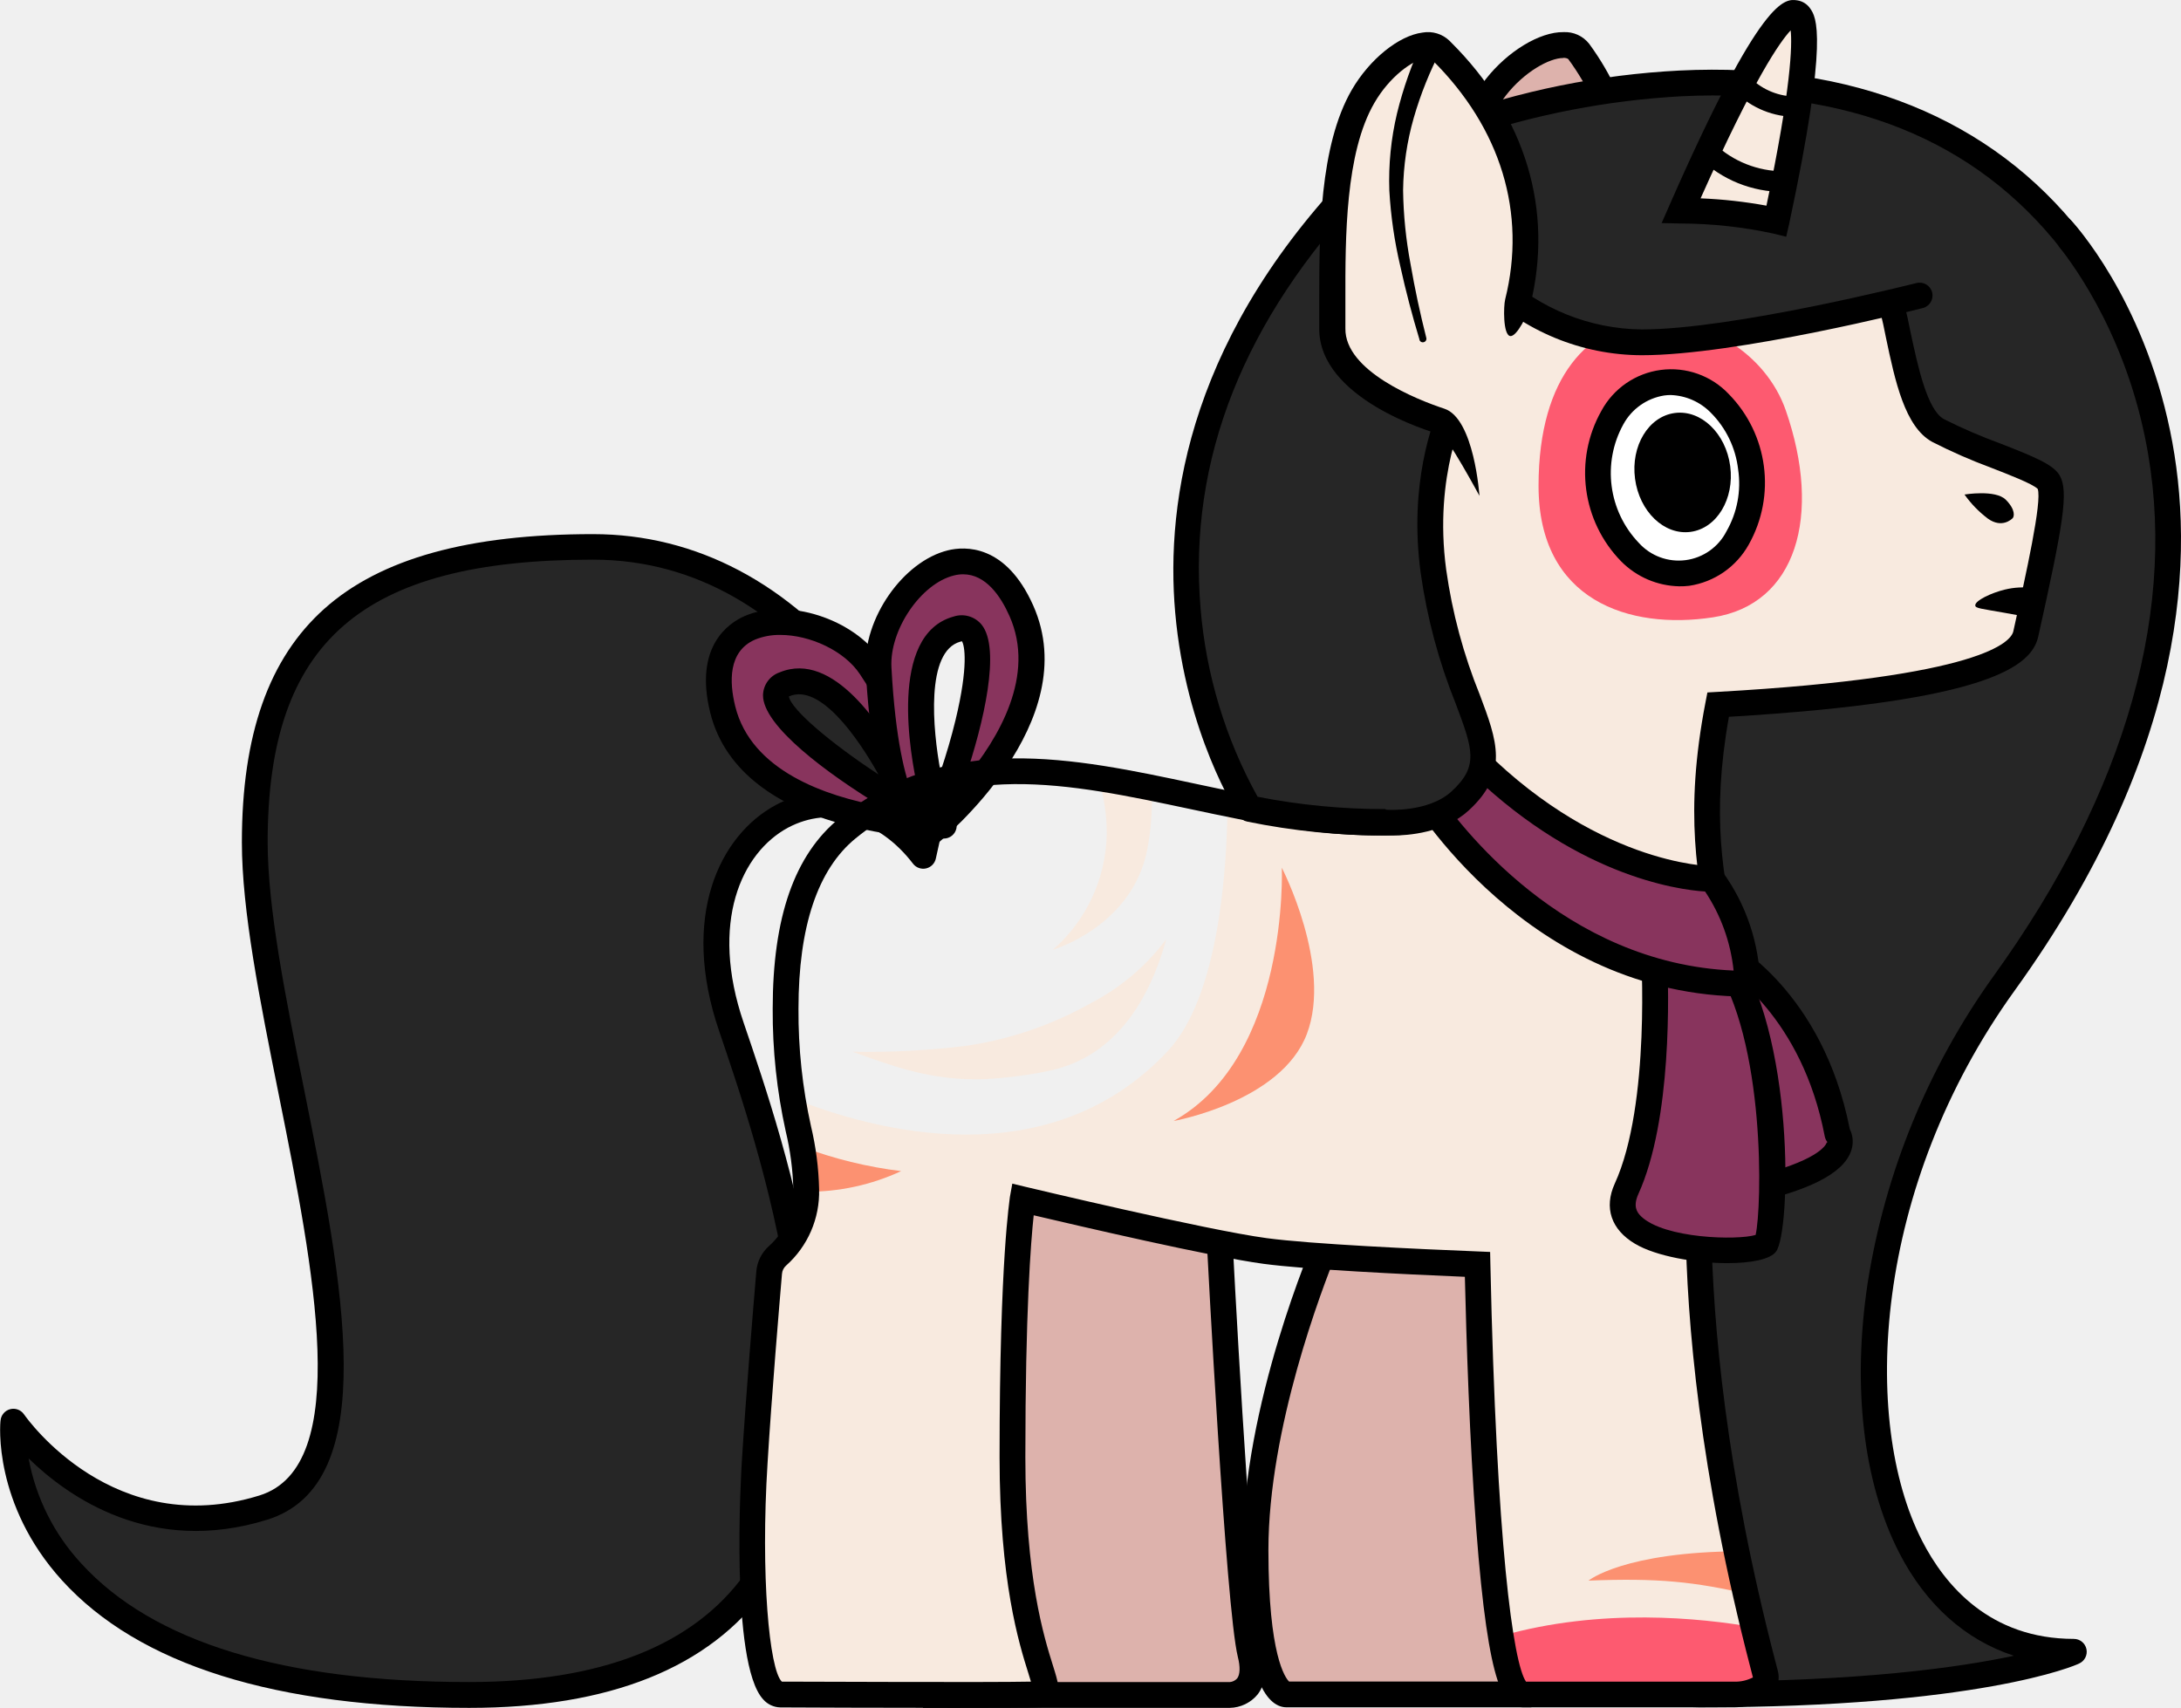
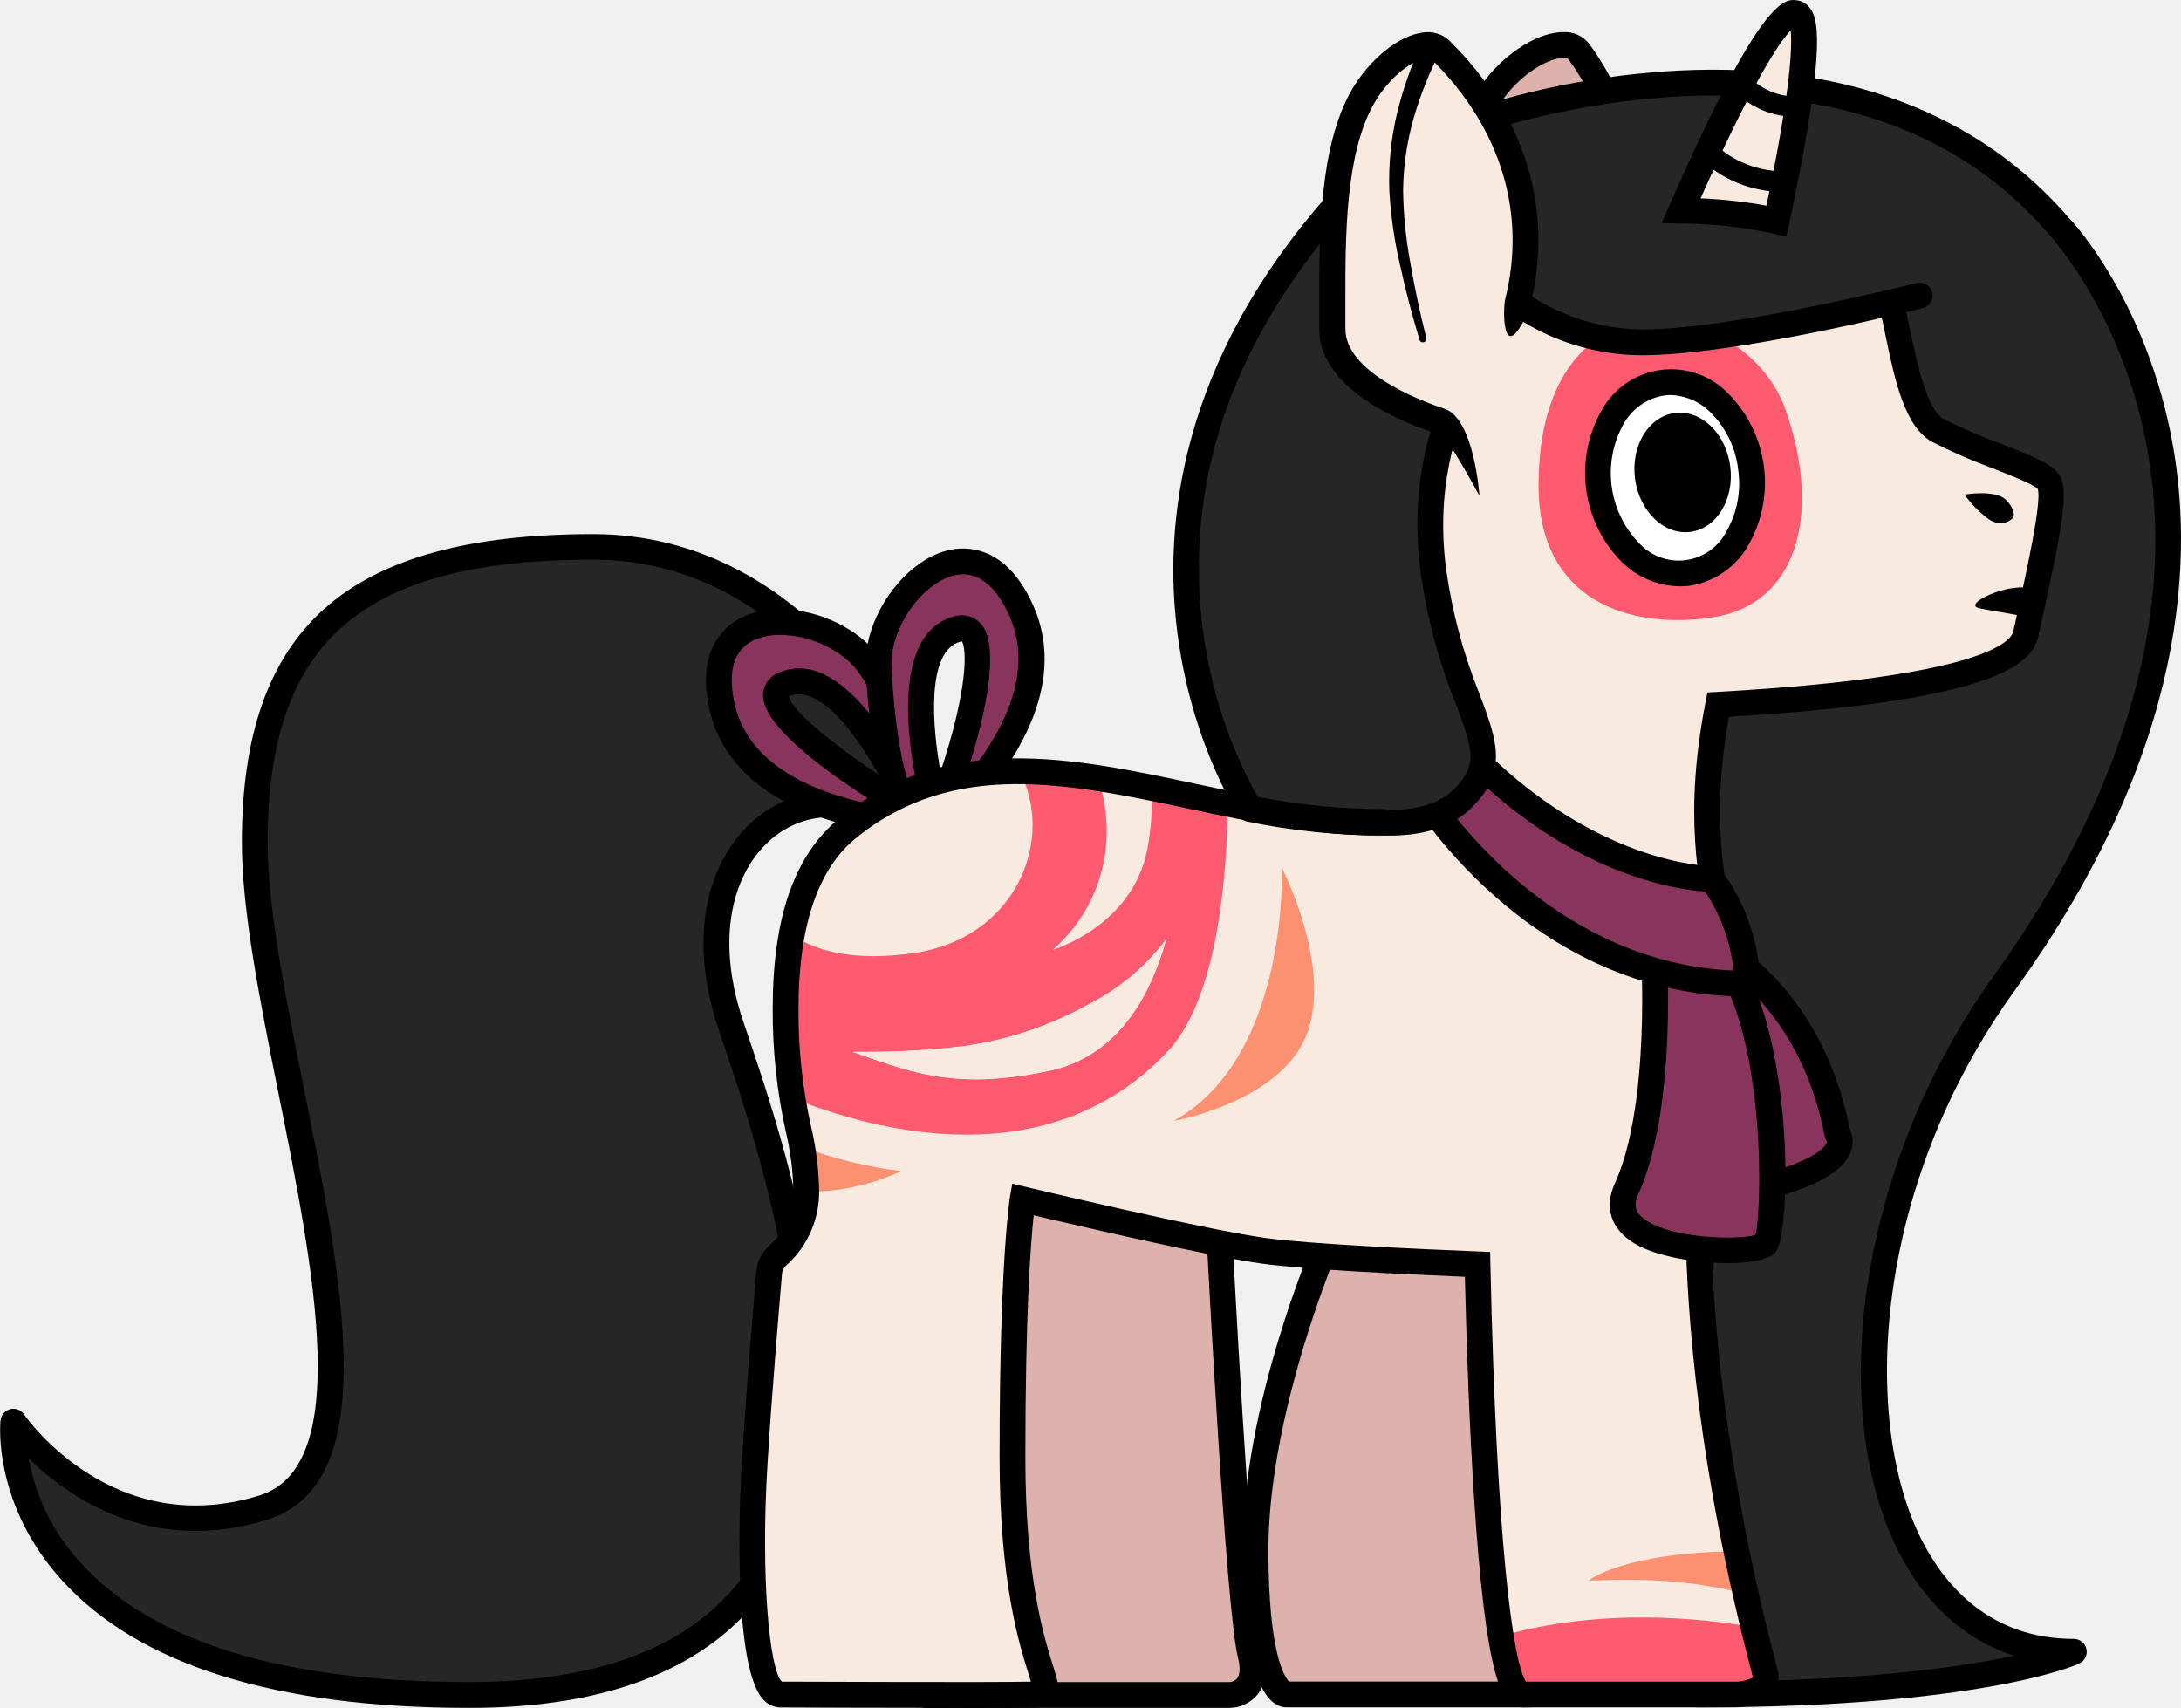
- <svg xmlns="http://www.w3.org/2000/svg" viewBox="0 0 422.99 331.26">
+ <svg xmlns="http://www.w3.org/2000/svg" width="422.99" height="331.26">
  <defs>
-     <style>.cls-1{fill:#262626;}.cls-2{fill:#88345d;}.cls-3{fill:#ddb2ac;}.cls-4{fill:#f8eadf;}.cls-5{fill:#fc9171;}.cls-6{fill:#fd5a70;}.cls-7{fill:#fff;}</style>
+     <style>
+       .cls-1 {
+         fill: #262626;
+       }
+ 
+       .cls-2 {
+         fill: #88345d;
+       }
+ 
+       .cls-3 {
+         fill: #ddb2ac;
+       }
+ 
+       .cls-4 {
+         fill: #f8eadf;
+       }
+ 
+       .cls-5 {
+         fill: #fd5a70;
+       }
+ 
+       .cls-6 {
+         fill: #fc9171;
+       }
+ 
+       .cls-7 {
+         fill: #fff;
+       }
+     </style>
  </defs>
  <g id="Layer_2" data-name="Layer 2">
    <g id="Layer_1-2" data-name="Layer 1">
-       <path class="cls-1" d="M180.42,159.56S162,106.09,115,106.09s-65.58,17.82-65.58,57.27S81.45,283,51,292.46,2.56,275.75,2.56,275.75s-5.23,53,88.39,53,63.69-92,50.85-129.56,19.73-56,37.2-33.23Z" />
-       <path d="M91,331.26c-37.52,0-64.1-8.33-79-24.76-13.33-14.7-12-30.34-11.89-31a2.5,2.5,0,0,1,4.54-1.18c.7,1,17.44,24.5,45.68,15.74,18.19-5.64,10.52-43.92,3.74-77.69-3.68-18.37-7.16-35.72-7.16-49,0-20.88,5.23-35.69,16-45.3,10.91-9.74,28-14.47,52.1-14.47,20,0,38.14,9.57,52.35,27.69a104.18,104.18,0,0,1,15.48,27.46,2.52,2.52,0,0,1,.08,1.36l-1.42,6.41a2.5,2.5,0,0,1-4.43,1c-6.57-8.58-16.07-11.31-24.21-7-9.08,4.86-15.27,18.45-8.63,37.86,8,23.46,26.81,78.38,4.38,109.77C137.59,323.49,118.21,331.26,91,331.26ZM5.55,282.88a40.84,40.84,0,0,0,10.21,20.37c13.92,15.27,39.22,23,75.19,23,25.55,0,43.56-7.07,53.53-21,20.94-29.29,2.73-82.51-5-105.24-7.59-22.19.05-38,11-43.88,8.9-4.77,19.33-2.88,27.17,4.56l.21-1c-2.27-5.94-20.91-51.14-62.87-51.14-44.8,0-63.08,15.87-63.08,54.77,0,12.81,3.43,29.92,7.07,48,7.54,37.59,15.33,76.47-7.17,83.45S13.25,290.37,5.55,282.88Z" />
-       <path class="cls-2" d="M183,160.15s-37.31-.08-42.84-22.57,21.07-19.64,28.69-8.2c10.83,16.26,9.19,22.92,9.19,22.92l-2.82,1.94S163.52,128,152.2,132.72C143.35,136.38,171.73,155.15,183,160.15Z" />
-       <path d="M183,162.65h0c-1.61,0-39.33-.36-45.27-24.48-3.15-12.82,3.6-17.32,6.65-18.66,8.31-3.65,21.21.47,26.55,8.48,11.12,16.7,9.74,24.12,9.54,24.91a2.55,2.55,0,0,1-1,1.47l-1,.7c1.95,1.07,3.83,2,5.58,2.79a2.5,2.5,0,0,1-1,4.79Zm-31.69-39.5a12.4,12.4,0,0,0-4.92.93c-5.2,2.29-4.94,8.28-3.8,12.9,3.08,12.51,17.51,17.45,28.26,19.4-10.36-6.3-22.94-15.58-22.87-21.56a4.79,4.79,0,0,1,3.23-4.41c10.41-4.32,20,10.62,24.18,18.51-.6-3.13-2.53-9-8.62-18.16C163.75,126.2,157.06,123.15,151.34,123.15ZM153,135.08c.4,2.57,8.47,9.3,17.36,15.12-4.15-7.44-11.39-17.59-17.24-15.17Z" />
-       <path class="cls-2" d="M180.06,161.81s27.44-22.18,18-43.34-28.42-2.6-27.68,11.12c1.4,26,6.7,29.37,6.7,29.37l3.52-5.82s-6.81-27.9,5-31.14C194.85,119.46,185.92,150.93,180.06,161.81Z" />
-       <path d="M180.06,164.31a2.44,2.44,0,0,1-1.59-.58,2.49,2.49,0,0,1-.88-2.32,2.48,2.48,0,0,1-1.82-.33c-1.51-.94-6.51-6-7.88-31.35-.52-9.71,7.25-20.88,16-23,3.19-.77,11.16-1.26,16.49,10.7,10.09,22.66-17.55,45.35-18.73,46.31A2.46,2.46,0,0,1,180.06,164.31Zm6.73-52.92a7.29,7.29,0,0,0-1.75.22c-6.41,1.55-12.55,10.55-12.15,17.85.77,14.3,2.73,21.4,4.14,24.76l.91-1.51c-1.31-5.85-5.77-29.62,7-33.12a5,5,0,0,1,5.46,1.6c3.71,4.66.44,18.94-3.29,29.92,6.61-7.93,13.8-20.12,8.67-31.63C194.09,115.66,191.2,111.39,186.79,111.39Zm-.25,13a1.74,1.74,0,0,0-.27.06c-6.79,1.86-5.39,17-3.86,25.2,1.1-3.26,2.12-6.72,2.91-10C187.86,129.13,187.08,125.1,186.54,124.35Z" />
-       <path class="cls-1" d="M281.07,25.19,399.86,44.51s53.23,56.92-11.14,146.17c-39.08,54.19-31.63,129.74,13.52,129.74,0,0-18.41,8.23-72.65,8.23S223.07,225.85,285.8,134.13,281.07,25.19,281.07,25.19Z" />
-       <path d="M329.59,331.15c-22.35,0-45.21-17-59.66-44.39-19.27-36.53-25.76-96.18,13.81-154,23.13-33.82,31.06-61,23.59-80.81-7.19-19.07-26.68-24.24-26.88-24.29a2.5,2.5,0,0,1,1-4.89L400.26,42a2.54,2.54,0,0,1,1.43.76c.56.61,13.85,15,19.19,40.82,4.9,23.65,3.65,61.68-30.13,108.52-27.57,38.23-29.84,83.51-18,106.7,4.45,8.7,13.18,19.08,29.46,19.08a2.5,2.5,0,0,1,1,4.79C402.49,323.05,383.74,331.15,329.59,331.15ZM296.76,30.28A43.52,43.52,0,0,1,312,50.14c8.08,21.43,0,50.16-24.14,85.4-38.32,56-32.11,113.65-13.52,148.89,13.58,25.74,34.75,41.72,55.24,41.72,31.22,0,50.43-2.74,61-5-9.38-3.05-17.08-9.9-22.26-20-6.95-13.57-9.12-32.13-6.11-52.23a139.27,139.27,0,0,1,24.47-59.66c25.82-35.8,36-71.87,29.35-104.31-4.41-21.62-15-35.11-17.47-38.07Z" />
-       <path class="cls-3" d="M298.31,82.64s-21.84-10-20.22-21.94,3.47-32.83,12-43.77c5.23-6.69,13.52-10.27,16.08-6.89a49.8,49.8,0,0,1,8.87,38.55C311,71.25,298.31,82.64,298.31,82.64Z" />
-       <path d="M298.76,85.6l-1.49-.69c-2.41-1.11-23.47-11.2-21.65-24.54.16-1.24.34-2.58.52-4,1.56-12.2,3.93-30.64,12-41,4.24-5.42,10.47-9.2,15.08-9.14a5.94,5.94,0,0,1,5,2.28A52.52,52.52,0,0,1,317.53,49c-4.21,23.23-17,35-17.55,35.46Zm4.41-74.35c-2.67,0-7.54,2.69-11.08,7.22-7.24,9.25-9.5,26.88-11,38.54-.19,1.43-.36,2.78-.53,4-1,7.55,10.91,15.33,17.22,18.56,3.12-3.37,11.65-14,14.82-31.45a47.42,47.42,0,0,0-8.4-36.6c-.19-.26-.72-.3-1-.3Z" />
-       <path class="cls-3" d="M236.5,239.76s3.7,71.8,6,81c2,8-4,8-4,8h-57v-97h55Z" />
-       <path d="M238.5,331.26H179v-102h60V239.7c1.27,24.77,4.15,73.37,5.92,80.46.9,3.59.55,6.44-1,8.48A7.17,7.17,0,0,1,238.5,331.26Zm-54.5-5h54.5a2.13,2.13,0,0,0,1.45-.73c.56-.74.61-2.22.12-4.16-2.33-9.33-5.92-78.54-6.07-81.48v-5.63H184Z" />
-       <path class="cls-3" d="M257.52,240.65s-14,32-14,60,6,28,6,28h45v-87Z" />
-       <path d="M297,331.15h-47.5c-3.18,0-8.5-4-8.5-30.5,0-28.19,13.63-59.67,14.21-61l.67-1.54L297,239.22Zm-47-5h42V244.09l-32.86-.89C256.44,249.87,246,277,246,300.65,246,321.14,249.3,325.46,250,326.15Z" />
-       <path class="cls-4" d="M204.18,184.23s15.33-4.48,18.3-19.33a50.78,50.78,0,0,0,.87-12.09c-3.47-.71-6.92-1.35-10.35-1.88a34.64,34.64,0,0,1,1.64,10.88A30.46,30.46,0,0,1,204.18,184.23Z" />
-       <path class="cls-4" d="M392.87,122.91c-2,8.9-33.39,12.28-59.7,13.75-6.59,34.21,4.19,45.26,4.19,71,0,15-4.31,24.64-8,30.14.31,23.94,4.11,47.31,7.53,63.84.63,3.06,1.25,5.88,1.84,8.43.46,2,.9,3.87,1.3,5.53,1.15,4.73,2,7.9,2.3,9.06,1,4-6,4-6,4h-41c-1.73,0-3.14-4.42-4.28-11.34-3-18.34-4.15-54.22-4.53-72.06-12.56-.51-32.63-1.45-41.19-2.6-11.91-1.6-47-10-47-10s-2,11-2,50,10,45.77,5,46c-4.21.18-45.22,0-50,0-5.83-.05-6-29-5-45,.81-13,2.29-30.68,2.81-36.8a4.86,4.86,0,0,1,1.64-3.28,16.63,16.63,0,0,0,5.55-12.92c0-6.1-1.48-10.71-2.64-17.67,15.73,6.32,49.62,15.6,72.8-9.13,9.94-10.62,11.48-35.43,11.59-48,10.26,2.11,20.57,3.87,30.7,3.61a281.67,281.67,0,0,1-1.61-53.17c.33-5.44.83-11.1,1.55-16.89a222.33,222.33,0,0,1,4.83-26.19c2.11-8.43,13.78-28.59,13.78-28.59l70.4,11.25s5.8,2.94,7.85,8.91c3.08,9,4,25.29,10.27,28.7,7.34,4,20,7.42,21.43,10S396.87,104.91,392.87,122.91Z" />
-       <path class="cls-4" d="M226.2,182.16c-3.16,11.38-9.6,22.71-22.61,25.51-.75.16-1.5.31-2.26.45a84.69,84.69,0,0,1-10.57,1.21h-.13c-8.57.21-14.94-1.67-21.86-4.11h0L165.33,204a156.93,156.93,0,0,0,21.52-1.09h.1A69.68,69.68,0,0,0,210.78,195l1.42-.77A42.88,42.88,0,0,0,226.2,182.16Z" />
-       <path class="cls-5" d="M339.53,309.31c-11-2.55-18-3.26-31.45-2.73,0,0,6.77-5.6,29.61-5.7C338.32,303.94,338.94,306.76,339.53,309.31Z" />
-       <path class="cls-6" d="M336.36,328.67h-41c-1.73,0-3.14-4.42-4.28-11.34,19.43-5.56,38.95-3.48,49-1.72,1.15,4.73,2,7.9,2.3,9.06C343.36,328.67,336.36,328.67,336.36,328.67Z" />
-       <path class="cls-6" d="M298.39,94.21c0,22.32,17.59,28,33.81,25.53S353.42,100,346.34,79.6C338.6,57.32,298.44,50.9,298.39,94.21Z" />
-       <path class="cls-5" d="M248.6,168.31s1.46,36.65-21,49.12c0,0,20.87-3.7,25.86-16.89S248.6,168.31,248.6,168.31Z" />
-       <path class="cls-5" d="M155.53,222.43a83.19,83.19,0,0,0,19.24,4.72,43,43,0,0,1-18.42,4Z" />
-       <path d="M185.18,331.26c-13.53,0-30.85-.07-33.84-.09a4.53,4.53,0,0,1-3.32-1.55c-6.52-7-4.25-44.51-4.15-46.11.8-12.89,2.23-30.07,2.81-36.85a7.36,7.36,0,0,1,2.49-5,14.16,14.16,0,0,0,4.69-11,54.09,54.09,0,0,0-1.48-11.26,107.72,107.72,0,0,1-2.52-23.74c0-17.77,4.23-29.85,12.92-36.94,20.83-17,45.36-11.75,69.07-6.7,11.27,2.4,22.89,4.88,34.11,5-1.35-11.18-5.22-52.72,5.2-94.38,2.16-8.68,13.55-28.41,14-29.24l.86-1.49,72.49,11.59.35.17c.27.14,6.72,3.49,9.07,10.34a92,92,0,0,1,2.58,10.3c1.45,6.78,3.25,15.22,6.53,17A102.27,102.27,0,0,0,387.89,86c6.79,2.65,10.38,4.13,11.59,6.25h0c1.74,3.06.68,9.4-4.17,31.19-1.26,5.69-9.28,12.58-60,15.59-3.45,19.4-1.11,30.78,1.36,42.81,1.59,7.7,3.23,15.67,3.23,25.81,0,15-4.23,25-8,30.87.29,17.76,2.72,46.55,12.51,84.07.17.64.29,1.13.38,1.45a4.92,4.92,0,0,1-.84,4.3c-2.09,2.68-6.69,2.81-7.59,2.81h-41c-3.52,0-6.64-2.62-9.07-34.79-1.29-17-1.91-37-2.19-48.71-12-.5-30.82-1.41-39.07-2.52-10.09-1.36-36-7.4-44.55-9.41-.56,5.18-1.62,18.71-1.62,46.93,0,23.35,3.62,34.89,5.36,40.43,1,3.19,1.55,4.94.41,6.55a3.82,3.82,0,0,1-3.16,1.52C199.86,331.24,193.18,331.26,185.18,331.26Zm-33.55-5.09c5.27,0,40.26.17,48.31,0-.15-.5-.32-1.07-.49-1.61-1.82-5.78-5.59-17.82-5.59-41.93,0-38.78,2-50,2-50.45l.47-2.6,2.57.62c.35.08,35.11,8.39,46.75,9.95,8.62,1.16,29.36,2.12,41,2.58l2.35.1.05,2.35c1.18,54.33,4.41,77.38,6.91,81h40.4a7.42,7.42,0,0,0,3.59-.82.25.25,0,0,0,0-.07c-.07-.32-.2-.79-.36-1.41-10.06-38.54-12.45-68.05-12.68-86v-.77l.43-.65c3.44-5.18,7.55-14.38,7.55-28.76,0-9.63-1.52-17-3.12-24.81-2.55-12.34-5.17-25.11-1-46.67l.37-1.91,1.94-.11c51.47-2.89,57-9.76,57.4-11.79,2.49-11.22,5.59-25.14,4.72-27.58-1-1-5.64-2.78-9.07-4.12a105.49,105.49,0,0,1-11.39-5c-5.3-2.89-7.2-11.77-9-20.35a89.07,89.07,0,0,0-2.42-9.73c-1.43-4.18-5.22-6.68-6.31-7.33L288.68,37.41c-2.7,4.77-11,19.75-12.67,26.46-11.81,47.25-4.81,94.76-4.74,95.22l.48,2.84-2.88.09c-12.66.3-25.57-2.44-38.06-5.1-23.6-5-45.89-9.78-64.87,5.69-7.35,6-11.08,17.11-11.08,33.06a102.17,102.17,0,0,0,2.42,22.75,58.11,58.11,0,0,1,1.58,12.25,19.11,19.11,0,0,1-6.41,14.81,2.39,2.39,0,0,0-.79,1.6c-.45,5.28-2,23.54-2.8,36.75C147.5,305.53,149.19,323.85,151.63,326.17ZM395.21,94.86Z" />
-       <ellipse class="cls-7" cx="324.86" cy="92.67" rx="14.88" ry="18.6" transform="translate(-9.34 43.38) rotate(-7.53)" />
-       <path d="M325.69,113.72a16.29,16.29,0,0,1-11.27-4.83,24.53,24.53,0,0,1-3.86-29.17,15.38,15.38,0,0,1,24.74-3.27,24.53,24.53,0,0,1,3.86,29.17,15.91,15.91,0,0,1-11.53,8A14.05,14.05,0,0,1,325.69,113.72ZM324,76.62a8.86,8.86,0,0,0-1.25.09,11,11,0,0,0-7.91,5.59,19.58,19.58,0,0,0,3,23,10.41,10.41,0,0,0,17-2.25,18.62,18.62,0,0,0,2.26-12h0a18.58,18.58,0,0,0-5.3-11A11.43,11.43,0,0,0,324,76.62Z" />
-       <ellipse cx="326.33" cy="91.63" rx="9.31" ry="11.63" transform="translate(-9.19 43.56) rotate(-7.53)" />
-       <path class="cls-2" d="M333.93,184.64s17.37,9,22.38,35.32c0,0,5,6.3-18.36,11.27l-10.69-48.09Z" />
-       <path d="M338,233.73a2.52,2.52,0,0,1-2.44-2l-10.69-48.08a2.5,2.5,0,0,1,3-3l6.67,1.5a2.12,2.12,0,0,1,.61.22c.75.39,18.31,9.79,23.6,36.62a5.42,5.42,0,0,1,.23,4.33c-1.56,4.34-8.25,7.71-20.44,10.3A2.31,2.31,0,0,1,338,233.73Zm-7.4-47.29,9.3,41.8c12.45-3,14.14-6,14.36-6.57,0-.06.18-.1.14-.16a2.59,2.59,0,0,1-.5-1.09c-4.4-23.1-18.74-32.21-20.82-33.42Z" />
-       <path class="cls-2" d="M333.93,184.64l-7.42-3.37-5.74,2.49s2.1,30.69-5.28,46.84c-5.9,12.89,25.16,13.15,27,10.64S345.86,201.28,333.93,184.64Z" />
-       <path d="M335,245c-6.22,0-13.84-1.34-17.89-3.75-4.64-2.75-6.07-7-3.94-11.67,7.05-15.4,5.08-45.33,5.06-45.63a2.5,2.5,0,0,1,1.5-2.46l5.74-2.5a2.52,2.52,0,0,1,2,0l7.42,3.37a2.42,2.42,0,0,1,1,.82c12.34,17.21,11.45,55.72,8.57,59.56C343.39,244.27,339.58,245,335,245Zm-11.68-59.62c.33,6.89,1,31.82-5.6,46.28-1,2.29-.3,3.44.56,4.27,4.51,4.33,18.7,4.67,22.21,3.6,1.21-5.16,2.07-37.67-8.26-52.88L326.48,184Z" />
-       <path d="M394.35,114.06a15,15,0,0,0-5.54.3c-2.63.64-5.79,2.14-5.72,3.07,0,.57,1.25.64,5.68,1.43,2,.35,3.64.67,4.7.88Z" />
-       <path class="cls-2" d="M274.81,152.31s22.41,38.49,64.06,38.49A36,36,0,0,0,332,170.46s-23.68.2-48.1-25.46Z" />
-       <path d="M338.87,193.3c-42.6,0-65.27-38.11-66.22-39.74a2.49,2.49,0,0,1,.6-3.2l9.09-7.31a2.51,2.51,0,0,1,3.38.23C309,167.73,331.49,168,332,168h0a2.52,2.52,0,0,1,2,1,38.25,38.25,0,0,1,7.37,21.89A2.5,2.5,0,0,1,338.87,193.3Zm-60.74-40.45c4.89,7.26,25.09,34,58.09,35.4a34,34,0,0,0-5.53-15.33c-5.36-.34-25.69-3.07-47-24.55Z" />
-       <path class="cls-1" d="M282.17,78.3s-6.82,12.87-4.16,32.48c3.77,27.84,16.24,34.42,5.18,44.56-5.35,4.9-14.38,4.18-14.38,4.18a130.22,130.22,0,0,1-26.43-2.65s-39.74-60.81,23.46-124.3Z" />
-       <path d="M270.06,162.06c-.63,0-1.08,0-1.3,0a132.65,132.65,0,0,1-26.87-2.7,2.47,2.47,0,0,1-1.6-1.08c-.42-.64-10.31-16-12.37-39.49-1.9-21.64,2.82-54.46,36.15-87.94a2.5,2.5,0,0,1,4.13.92l16.33,45.73a2.54,2.54,0,0,1-.14,2h0c-.07.12-6.41,12.49-3.91,31A102.41,102.41,0,0,0,287,134.77c3.32,8.83,5.72,15.2-2.14,22.41C280.11,161.55,273.08,162.06,270.06,162.06Zm-1.25-5h.2c.07,0,8,.55,12.49-3.54,5.37-4.92,4.14-8.19.84-17a108.36,108.36,0,0,1-6.81-25.42c-2.34-17.25,2.35-29.44,3.94-33l-14.63-41c-23.67,24.94-34.41,52.13-32,80.88a90.88,90.88,0,0,0,11.06,36.56,127.58,127.58,0,0,0,24.8,2.39Z" />
-       <path class="cls-1" d="M372.3,57.32s-35.64,9.08-53.91,9.08a42.24,42.24,0,0,1-29.32-12.11l-8-29.1S360.33-6.14,401.73,46.76" />
-       <path d="M318.39,68.9A44.46,44.46,0,0,1,287.22,56a2.61,2.61,0,0,1-.56-1l-8-29.09a2.51,2.51,0,0,1,1.49-3,157,157,0,0,1,45.6-9.23c33.55-1.64,60.5,9.28,77.95,31.58a2.5,2.5,0,1,1-3.93,3.08c-16.62-21.23-41.4-31.22-73.63-29.67a157.53,157.53,0,0,0-42.05,8.13L291.31,53a40.24,40.24,0,0,0,27.08,10.9c17.75,0,52.94-8.92,53.29-9a2.5,2.5,0,0,1,1.24,4.85C371.45,60.11,336.76,68.9,318.39,68.9Z" />
-       <path class="cls-4" d="M294.36,58.67c7-28-12-46-15-49s-10.72,1.67-15,9c-7,12-5.83,33-6,45s21,18,21,18l4.07,3.93,12.47-6Z" />
-       <path d="M279.36,84.17a2.35,2.35,0,0,1-.69-.1c-.94-.26-23-6.73-22.81-20.44,0-1.67,0-3.51,0-5.48,0-12.59,0-29.84,6.32-40.74,3.46-5.94,9.1-10.5,13.7-11.09a6,6,0,0,1,5.23,1.58l.24.24c14.57,14.47,20,32.63,15.42,51.14-.34,1.34-2.59,6.22-3.93,5.89s-1.26-5.77-.92-7.11c4.18-16.73-.83-33.2-14.1-46.37l-.25-.25c-.23-.23-.75-.2-1-.17-2.65.35-7.12,3.68-10,8.66-5.68,9.73-5.66,26.19-5.64,38.21,0,2,0,3.87,0,5.57-.12,8.23,13.87,13.82,19.19,15.56,5.81,1.9,6.81,16.9,6.81,16.9S280.45,84.17,279.36,84.17Z" />
-       <path d="M279.49,9.63a71.16,71.16,0,0,0-5.3,13.22,53.48,53.48,0,0,0-2.07,14.06,83.2,83.2,0,0,0,1.45,14.33c.83,4.8,1.84,9.51,3.05,14.29a.68.68,0,0,1-.5.84.67.67,0,0,1-.83-.47l0-.07c-1.4-4.62-2.66-9.41-3.71-14.19a85.25,85.25,0,0,1-2.13-14.7A56.35,56.35,0,0,1,270.94,22a75.16,75.16,0,0,1,5-14.15,2,2,0,0,1,3.63,1.67l0,.07Z" />
-       <path d="M381,95.92s6-1,8,1,1.6,3.33,1.35,3.58-2.11,2-4.79.11A21.28,21.28,0,0,1,381,95.92Z" />
-       <path class="cls-4" d="M344.51,42.88c3.49-16.23,7.8-39.75,3.71-40.33-4.38-.63-15.73,23.61-22.18,38.3A89,89,0,0,1,344.51,42.88Z" />
-       <path d="M346.42,45.92l-2.51-.62A86,86,0,0,0,326,43.35l-3.74-.08,1.51-3.43C341.66-.92,346.16-.27,348.57.07a3.7,3.7,0,0,1,2.52,1.6C352.19,3.26,354.78,7,347,43.4Zm-16.6-7.45a91.11,91.11,0,0,1,12.77,1.42c4.84-23,5-31.21,4.7-34C345.29,8,340.28,15.05,329.82,38.47Z" />
-       <path d="M345.87,37.22a23.27,23.27,0,0,1-16.28-6.58l2.93-2.72a19.58,19.58,0,0,0,13.35,5.3Z" />
-       <path d="M348.36,22.67A16.71,16.71,0,0,1,336.7,18l2.93-2.73a12.6,12.6,0,0,0,8.73,3.45Z" />
+       <g>
+         <g>
+           <path class="cls-1" d="M180.42,159.56S162,106.09,115,106.09s-65.58,17.82-65.58,57.27S81.45,283,51,292.46,2.56,275.75,2.56,275.75s-5.23,53,88.39,53,63.69-92,50.85-129.56,19.73-56,37.2-33.23Z" />
+           <path d="M91,331.26c-37.52,0-64.1-8.33-79-24.76-13.33-14.7-12-30.34-11.89-31a2.5,2.5,0,0,1,4.54-1.18c.7,1,17.44,24.5,45.68,15.74,18.19-5.64,10.52-43.92,3.74-77.69-3.68-18.37-7.16-35.72-7.16-49,0-20.88,5.23-35.69,16-45.3,10.91-9.74,28-14.47,52.1-14.47,20,0,38.14,9.57,52.35,27.69a104.18,104.18,0,0,1,15.48,27.46,2.52,2.52,0,0,1,.08,1.36l-1.42,6.41a2.5,2.5,0,0,1-4.43,1c-6.57-8.58-16.07-11.31-24.21-7-9.08,4.86-15.27,18.45-8.63,37.86,8,23.46,26.81,78.38,4.38,109.77C137.59,323.49,118.21,331.26,91,331.26ZM5.55,282.88a40.84,40.84,0,0,0,10.21,20.37c13.92,15.27,39.22,23,75.19,23,25.55,0,43.56-7.07,53.53-21,20.94-29.29,2.73-82.51-5-105.24-7.59-22.19.05-38,11-43.88,8.9-4.77,19.33-2.88,27.17,4.56l.21-1c-2.27-5.94-20.91-51.14-62.87-51.14-44.8,0-63.08,15.87-63.08,54.77,0,12.81,3.43,29.92,7.07,48,7.54,37.59,15.33,76.47-7.17,83.45S13.25,290.37,5.55,282.88Z" />
+         </g>
+         <g>
+           <path class="cls-2" d="M183,160.15s-37.31-.08-42.84-22.57,21.07-19.64,28.69-8.2c10.83,16.26,9.19,22.92,9.19,22.92l-2.82,1.94S163.52,128,152.2,132.72C143.35,136.38,171.73,155.15,183,160.15Z" />
+           <path d="M183,162.65h0c-1.61,0-39.33-.36-45.27-24.48-3.15-12.82,3.6-17.32,6.65-18.66,8.31-3.65,21.21.47,26.55,8.48,11.12,16.7,9.74,24.12,9.54,24.91a2.55,2.55,0,0,1-1,1.47l-1,.7c1.95,1.07,3.83,2,5.58,2.79a2.5,2.5,0,0,1-1,4.79Zm-31.69-39.5a12.4,12.4,0,0,0-4.92.93c-5.2,2.29-4.94,8.28-3.8,12.9,3.08,12.51,17.51,17.45,28.26,19.4-10.36-6.3-22.94-15.58-22.87-21.56a4.79,4.79,0,0,1,3.23-4.41c10.41-4.32,20,10.62,24.18,18.51-.6-3.13-2.53-9-8.62-18.16C163.75,126.2,157.06,123.15,151.34,123.15ZM153,135.08c.4,2.57,8.47,9.3,17.36,15.12-4.15-7.44-11.39-17.59-17.24-15.17Z" />
+         </g>
+         <g>
+           <path class="cls-2" d="M180.06,161.81s27.44-22.18,18-43.34-28.42-2.6-27.68,11.12c1.4,26,6.7,29.37,6.7,29.37l3.52-5.82s-6.81-27.9,5-31.14C194.85,119.46,185.92,150.93,180.06,161.81Z" />
+           <path d="M180.06,164.31a2.44,2.44,0,0,1-1.59-.58,2.49,2.49,0,0,1-.88-2.32,2.48,2.48,0,0,1-1.82-.33c-1.51-.94-6.51-6-7.88-31.35-.52-9.71,7.25-20.88,16-23,3.19-.77,11.16-1.26,16.49,10.7,10.09,22.66-17.55,45.35-18.73,46.31A2.46,2.46,0,0,1,180.06,164.31Zm6.73-52.92a7.29,7.29,0,0,0-1.75.22c-6.41,1.55-12.55,10.55-12.15,17.85.77,14.3,2.73,21.4,4.14,24.76l.91-1.51c-1.31-5.85-5.77-29.62,7-33.12a5,5,0,0,1,5.46,1.6c3.71,4.66.44,18.94-3.29,29.92,6.61-7.93,13.8-20.12,8.67-31.63C194.09,115.66,191.2,111.39,186.79,111.39Zm-.25,13a1.74,1.74,0,0,0-.27.06c-6.79,1.86-5.39,17-3.86,25.2,1.1-3.26,2.12-6.72,2.91-10C187.86,129.13,187.08,125.1,186.54,124.35Z" />
+         </g>
+         <g>
+           <path class="cls-1" d="M281.07,25.19,399.86,44.51s53.23,56.92-11.14,146.17c-39.08,54.19-31.63,129.74,13.52,129.74,0,0-18.41,8.23-72.65,8.23S223.07,225.85,285.8,134.13,281.07,25.19,281.07,25.19Z" />
+           <path d="M329.59,331.15c-22.35,0-45.21-17-59.66-44.39-19.27-36.53-25.76-96.18,13.81-154,23.13-33.82,31.06-61,23.59-80.81-7.19-19.07-26.68-24.24-26.88-24.29a2.5,2.5,0,0,1,1-4.89L400.26,42a2.54,2.54,0,0,1,1.43.76c.56.61,13.85,15,19.19,40.82,4.9,23.65,3.65,61.68-30.13,108.52-27.57,38.23-29.84,83.51-18,106.7,4.45,8.7,13.18,19.08,29.46,19.08a2.5,2.5,0,0,1,1,4.79C402.49,323.05,383.74,331.15,329.59,331.15ZM296.76,30.28A43.52,43.52,0,0,1,312,50.14c8.08,21.43,0,50.16-24.14,85.4-38.32,56-32.11,113.65-13.52,148.89,13.58,25.74,34.75,41.72,55.24,41.72,31.22,0,50.43-2.74,61-5-9.38-3.05-17.08-9.9-22.26-20-6.95-13.57-9.12-32.13-6.11-52.23a139.27,139.27,0,0,1,24.47-59.66c25.82-35.8,36-71.87,29.35-104.31-4.41-21.62-15-35.11-17.47-38.07Z" />
+         </g>
+         <g>
+           <path class="cls-3" d="M298.31,82.64s-21.84-10-20.22-21.94,3.47-32.83,12-43.77c5.23-6.69,13.52-10.27,16.08-6.89a49.8,49.8,0,0,1,8.87,38.55C311,71.25,298.31,82.64,298.31,82.64Z" />
+           <path d="M298.76,85.6l-1.49-.69c-2.41-1.11-23.47-11.2-21.65-24.54.16-1.24.34-2.58.52-4,1.56-12.2,3.93-30.64,12-41,4.24-5.42,10.47-9.2,15.08-9.14a5.94,5.94,0,0,1,5,2.28A52.52,52.52,0,0,1,317.53,49c-4.21,23.23-17,35-17.55,35.46Zm4.41-74.35c-2.67,0-7.54,2.69-11.08,7.22-7.24,9.25-9.5,26.88-11,38.54-.19,1.43-.36,2.78-.53,4-1,7.55,10.91,15.33,17.22,18.56,3.12-3.37,11.65-14,14.82-31.45a47.42,47.42,0,0,0-8.4-36.6c-.19-.26-.72-.3-1-.3Z" />
+         </g>
+         <path class="cls-3" d="M236.5,239.76s3.7,71.8,6,81c2,8-4,8-4,8h-57v-97h55Z" />
+         <path d="M238.5,331.26H179v-102h60V239.7c1.27,24.77,4.15,73.37,5.92,80.46.9,3.59.55,6.44-1,8.48A7.17,7.17,0,0,1,238.5,331.26Zm-54.5-5h54.5a2.13,2.13,0,0,0,1.45-.73c.56-.74.61-2.22.12-4.16-2.33-9.33-5.92-78.54-6.07-81.48v-5.63H184Z" />
+         <path class="cls-3" d="M257.52,240.65s-14,32-14,60,6,28,6,28h45v-87Z" />
+         <path d="M297,331.15h-47.5c-3.18,0-8.5-4-8.5-30.5,0-28.19,13.63-59.67,14.21-61l.67-1.54L297,239.22Zm-47-5h42V244.09l-32.86-.89C256.44,249.87,246,277,246,300.65,246,321.14,249.3,325.46,250,326.15Z" />
+         <g>
+           <g>
+             <path class="cls-4" d="M204.18,184.23s15.33-4.48,18.3-19.33a50.78,50.78,0,0,0,.87-12.09c-3.47-.71-6.92-1.35-10.35-1.88a34.64,34.64,0,0,1,1.64,10.88A30.46,30.46,0,0,1,204.18,184.23Z" />
+             <path class="cls-4" d="M392.87,122.91c-2,8.9-33.39,12.28-59.7,13.75-6.59,34.21,4.19,45.26,4.19,71,0,15-4.31,24.64-8,30.14.31,23.94,4.11,47.31,7.53,63.84.63,3.06,1.25,5.88,1.84,8.43.46,2,.9,3.87,1.3,5.53,1.15,4.73,2,7.9,2.3,9.06,1,4-6,4-6,4h-41c-1.73,0-3.14-4.42-4.28-11.34-3-18.34-4.15-54.22-4.53-72.06-12.56-.51-32.63-1.45-41.19-2.6-11.91-1.6-47-10-47-10s-2,11-2,50,10,45.77,5,46c-4.21.18-45.22,0-50,0-5.83-.05-6-29-5-45,.81-13,2.29-30.68,2.81-36.8a4.86,4.86,0,0,1,1.64-3.28,16.63,16.63,0,0,0,5.55-12.92c0-6.1-1.48-10.71-2.64-17.67,15.73,6.32,49.62,15.6,72.8-9.13,9.94-10.62,11.48-35.43,11.59-48,10.26,2.11,20.57,3.87,30.7,3.61a281.67,281.67,0,0,1-1.61-53.17c.33-5.44.83-11.1,1.55-16.89a222.33,222.33,0,0,1,4.83-26.19c2.11-8.43,13.78-28.59,13.78-28.59l70.4,11.25s5.8,2.94,7.85,8.91c3.08,9,4,25.29,10.27,28.7,7.34,4,20,7.42,21.43,10S396.87,104.91,392.87,122.91Z" />
+             <path class="cls-5" d="M223.35,152.8a50.82,50.82,0,0,1-.87,12.1c-3,14.85-18.3,19.32-18.3,19.32a30.45,30.45,0,0,0,10.46-22.41A34.71,34.71,0,0,0,213,150.92a103.09,103.09,0,0,0-15.3-1.35c-11.75,0-23,2.67-33.34,11.1-4.92,4-8.91,10.4-10.8,20.58a79.11,79.11,0,0,0-1.2,14.42A101.54,101.54,0,0,0,153.72,213c15.73,6.32,49.62,15.6,72.8-9.13,9.94-10.62,11.48-35.43,11.59-48C233.17,154.89,228.24,153.79,223.35,152.8Zm-19.76,54.87c-.77.17-1.52.32-2.26.45a66,66,0,0,1-10.57,1.21h-.13c-8.57.21-14.94-1.67-21.86-4.11h0L165.33,204a156.93,156.93,0,0,0,21.52-1.09h.1A69.68,69.68,0,0,0,210.78,195l1.42-.77a42.88,42.88,0,0,0,14-12.08C223,193.54,216.6,204.87,203.59,207.67Z" />
+             <path class="cls-4" d="M226.2,182.16c-3.16,11.38-9.6,22.71-22.61,25.51-.75.16-1.5.31-2.26.45a84.69,84.69,0,0,1-10.57,1.21h-.13c-8.57.21-14.94-1.67-21.86-4.11h0L165.33,204a156.93,156.93,0,0,0,21.52-1.09h.1A69.68,69.68,0,0,0,210.78,195l1.42-.77A42.88,42.88,0,0,0,226.2,182.16Z" />
+             <path class="cls-4" d="M176.69,184.94c-10.46,1.4-18.15-.14-23.13-3.69,1.89-10.18,5.88-16.57,10.8-20.58,10.34-8.43,21.59-11.15,33.34-11.1C204.62,162.37,197.5,182.16,176.69,184.94Z" />
+             <path class="cls-6" d="M339.53,309.31c-11-2.55-18-3.26-31.45-2.73,0,0,6.77-5.6,29.61-5.7C338.32,303.94,338.94,306.76,339.53,309.31Z" />
+             <path class="cls-5" d="M336.36,328.67h-41c-1.73,0-3.14-4.42-4.28-11.34,19.43-5.56,38.95-3.48,49-1.72,1.15,4.73,2,7.9,2.3,9.06C343.36,328.67,336.36,328.67,336.36,328.67Z" />
+             <path class="cls-5" d="M298.39,94.21c0,22.32,17.59,28,33.81,25.53S353.42,100,346.34,79.6C338.6,57.32,298.44,50.9,298.39,94.21Z" />
+             <path class="cls-6" d="M248.6,168.31s1.46,36.65-21,49.12c0,0,20.87-3.7,25.86-16.89S248.6,168.31,248.6,168.31Z" />
+             <path class="cls-6" d="M155.53,222.43a83.19,83.19,0,0,0,19.24,4.72,43,43,0,0,1-18.42,4Z" />
+           </g>
+           <path d="M185.18,331.26c-13.53,0-30.85-.07-33.84-.09a4.53,4.53,0,0,1-3.32-1.55c-6.52-7-4.25-44.51-4.15-46.11.8-12.89,2.23-30.07,2.81-36.85a7.36,7.36,0,0,1,2.49-5,14.16,14.16,0,0,0,4.69-11,54.09,54.09,0,0,0-1.48-11.26,107.72,107.72,0,0,1-2.52-23.74c0-17.77,4.23-29.85,12.92-36.94,20.83-17,45.36-11.75,69.07-6.7,11.27,2.4,22.89,4.88,34.11,5-1.35-11.18-5.22-52.72,5.2-94.38,2.16-8.68,13.55-28.41,14-29.24l.86-1.49,72.49,11.59.35.17c.27.14,6.72,3.49,9.07,10.34a92,92,0,0,1,2.58,10.3c1.45,6.78,3.25,15.22,6.53,17A102.27,102.27,0,0,0,387.89,86c6.79,2.65,10.38,4.13,11.59,6.25h0c1.74,3.06.68,9.4-4.17,31.19-1.26,5.69-9.28,12.58-60,15.59-3.45,19.4-1.11,30.78,1.36,42.81,1.59,7.7,3.23,15.67,3.23,25.81,0,15-4.23,25-8,30.87.29,17.76,2.72,46.55,12.51,84.07.17.64.29,1.13.38,1.45a4.92,4.92,0,0,1-.84,4.3c-2.09,2.68-6.69,2.81-7.59,2.81h-41c-3.52,0-6.64-2.62-9.07-34.79-1.29-17-1.91-37-2.19-48.71-12-.5-30.82-1.41-39.07-2.52-10.09-1.36-36-7.4-44.55-9.41-.56,5.18-1.62,18.71-1.62,46.93,0,23.35,3.62,34.89,5.36,40.43,1,3.19,1.55,4.94.41,6.55a3.82,3.82,0,0,1-3.16,1.52C199.86,331.24,193.18,331.26,185.18,331.26Zm-33.55-5.09c5.27,0,40.26.17,48.31,0-.15-.5-.32-1.07-.49-1.61-1.82-5.78-5.59-17.82-5.59-41.93,0-38.78,2-50,2-50.45l.47-2.6,2.57.62c.35.08,35.11,8.39,46.75,9.95,8.62,1.16,29.36,2.12,41,2.58l2.35.1.05,2.35c1.18,54.33,4.41,77.38,6.91,81h40.4a7.42,7.42,0,0,0,3.59-.82.25.25,0,0,0,0-.07c-.07-.32-.2-.79-.36-1.41-10.06-38.54-12.45-68.05-12.68-86v-.77l.43-.65c3.44-5.18,7.55-14.38,7.55-28.76,0-9.63-1.52-17-3.12-24.81-2.55-12.34-5.17-25.11-1-46.67l.37-1.91,1.94-.11c51.47-2.89,57-9.76,57.4-11.79,2.49-11.22,5.59-25.14,4.72-27.58-1-1-5.64-2.78-9.07-4.12a105.49,105.49,0,0,1-11.39-5c-5.3-2.89-7.2-11.77-9-20.35a89.07,89.07,0,0,0-2.42-9.73c-1.43-4.18-5.22-6.68-6.31-7.33L288.68,37.41c-2.7,4.77-11,19.75-12.67,26.46-11.81,47.25-4.81,94.76-4.74,95.22l.48,2.84-2.88.09c-12.66.3-25.57-2.44-38.06-5.1-23.6-5-45.89-9.78-64.87,5.69-7.35,6-11.08,17.11-11.08,33.06a102.17,102.17,0,0,0,2.42,22.75,58.11,58.11,0,0,1,1.58,12.25,19.11,19.11,0,0,1-6.41,14.81,2.39,2.39,0,0,0-.79,1.6c-.45,5.28-2,23.54-2.8,36.75C147.5,305.53,149.19,323.85,151.63,326.17ZM395.21,94.86Z" />
+         </g>
+         <g>
+           <ellipse class="cls-7" cx="324.86" cy="92.67" rx="14.88" ry="18.6" transform="translate(-9.34 43.38) rotate(-7.53)" />
+           <path d="M325.69,113.72a16.29,16.29,0,0,1-11.27-4.83,24.53,24.53,0,0,1-3.86-29.17,15.38,15.38,0,0,1,24.74-3.27,24.53,24.53,0,0,1,3.86,29.17,15.91,15.91,0,0,1-11.53,8A14.05,14.05,0,0,1,325.69,113.72ZM324,76.62a8.86,8.86,0,0,0-1.25.09,11,11,0,0,0-7.91,5.59,19.58,19.58,0,0,0,3,23,10.41,10.41,0,0,0,17-2.25,18.62,18.62,0,0,0,2.26-12h0a18.58,18.58,0,0,0-5.3-11A11.43,11.43,0,0,0,324,76.62Z" />
+           <ellipse cx="326.33" cy="91.63" rx="9.31" ry="11.63" transform="translate(-9.19 43.56) rotate(-7.53)" />
+         </g>
+         <g>
+           <path class="cls-2" d="M333.93,184.64s17.37,9,22.38,35.32c0,0,5,6.3-18.36,11.27l-10.69-48.09Z" />
+           <path d="M338,233.73a2.52,2.52,0,0,1-2.44-2l-10.69-48.08a2.5,2.5,0,0,1,3-3l6.67,1.5a2.12,2.12,0,0,1,.61.22c.75.39,18.31,9.79,23.6,36.62a5.42,5.42,0,0,1,.23,4.33c-1.56,4.34-8.25,7.71-20.44,10.3A2.31,2.31,0,0,1,338,233.73Zm-7.4-47.29,9.3,41.8c12.45-3,14.14-6,14.36-6.57,0-.06.18-.1.14-.16a2.59,2.59,0,0,1-.5-1.09c-4.4-23.1-18.74-32.21-20.82-33.42Z" />
+         </g>
+         <g>
+           <path class="cls-2" d="M333.93,184.64l-7.42-3.37-5.74,2.49s2.1,30.69-5.28,46.84c-5.9,12.89,25.16,13.15,27,10.64S345.86,201.28,333.93,184.64Z" />
+           <path d="M335,245c-6.22,0-13.84-1.34-17.89-3.75-4.64-2.75-6.07-7-3.94-11.67,7.05-15.4,5.08-45.33,5.06-45.63a2.5,2.5,0,0,1,1.5-2.46l5.74-2.5a2.52,2.52,0,0,1,2,0l7.42,3.37a2.42,2.42,0,0,1,1,.82c12.34,17.21,11.45,55.72,8.57,59.56C343.39,244.27,339.58,245,335,245Zm-11.68-59.62c.33,6.89,1,31.82-5.6,46.28-1,2.29-.3,3.44.56,4.27,4.51,4.33,18.7,4.67,22.21,3.6,1.21-5.16,2.07-37.67-8.26-52.88L326.48,184Z" />
+         </g>
+         <path d="M394.35,114.06a15,15,0,0,0-5.54.3c-2.63.64-5.79,2.14-5.72,3.07,0,.57,1.25.64,5.68,1.43,2,.35,3.64.67,4.7.88Z" />
+         <g>
+           <path class="cls-2" d="M274.81,152.31s22.41,38.49,64.06,38.49A36,36,0,0,0,332,170.46s-23.68.2-48.1-25.46Z" />
+           <path d="M338.87,193.3c-42.6,0-65.27-38.11-66.22-39.74a2.49,2.49,0,0,1,.6-3.2l9.09-7.31a2.51,2.51,0,0,1,3.38.23C309,167.73,331.49,168,332,168h0a2.52,2.52,0,0,1,2,1,38.25,38.25,0,0,1,7.37,21.89A2.5,2.5,0,0,1,338.87,193.3Zm-60.74-40.45c4.89,7.26,25.09,34,58.09,35.4a34,34,0,0,0-5.53-15.33c-5.36-.34-25.69-3.07-47-24.55Z" />
+         </g>
+         <g>
+           <path class="cls-1" d="M282.17,78.3s-6.82,12.87-4.16,32.48c3.77,27.84,16.24,34.42,5.18,44.56-5.35,4.9-14.38,4.18-14.38,4.18a130.22,130.22,0,0,1-26.43-2.65s-39.74-60.81,23.46-124.3Z" />
+           <path d="M270.06,162.06c-.63,0-1.08,0-1.3,0a132.65,132.65,0,0,1-26.87-2.7,2.47,2.47,0,0,1-1.6-1.08c-.42-.64-10.31-16-12.37-39.49-1.9-21.64,2.82-54.46,36.15-87.94a2.5,2.5,0,0,1,4.13.92l16.33,45.73a2.54,2.54,0,0,1-.14,2h0c-.07.12-6.41,12.49-3.91,31A102.41,102.41,0,0,0,287,134.77c3.32,8.83,5.72,15.2-2.14,22.41C280.11,161.55,273.08,162.06,270.06,162.06Zm-1.25-5h.2c.07,0,8,.55,12.49-3.54,5.37-4.92,4.14-8.19.84-17a108.36,108.36,0,0,1-6.81-25.42c-2.34-17.25,2.35-29.44,3.94-33l-14.63-41c-23.67,24.94-34.41,52.13-32,80.88a90.88,90.88,0,0,0,11.06,36.56,127.58,127.58,0,0,0,24.8,2.39Z" />
+         </g>
+         <g>
+           <path class="cls-1" d="M372.3,57.32s-35.64,9.08-53.91,9.08a42.24,42.24,0,0,1-29.32-12.11l-8-29.1S360.33-6.14,401.73,46.76" />
+           <path d="M318.39,68.9A44.46,44.46,0,0,1,287.22,56a2.61,2.61,0,0,1-.56-1l-8-29.09a2.51,2.51,0,0,1,1.49-3,157,157,0,0,1,45.6-9.23c33.55-1.64,60.5,9.28,77.95,31.58a2.5,2.5,0,1,1-3.93,3.08c-16.62-21.23-41.4-31.22-73.63-29.67a157.53,157.53,0,0,0-42.05,8.13L291.31,53a40.24,40.24,0,0,0,27.08,10.9c17.75,0,52.94-8.92,53.29-9a2.5,2.5,0,0,1,1.24,4.85C371.45,60.11,336.76,68.9,318.39,68.9Z" />
+         </g>
+         <g>
+           <path class="cls-4" d="M294.36,58.67c7-28-12-46-15-49s-10.72,1.67-15,9c-7,12-5.83,33-6,45s21,18,21,18l4.07,3.93,12.47-6Z" />
+           <path d="M279.36,84.17a2.35,2.35,0,0,1-.69-.1c-.94-.26-23-6.73-22.81-20.44,0-1.67,0-3.51,0-5.48,0-12.59,0-29.84,6.32-40.74,3.46-5.94,9.1-10.5,13.7-11.09a6,6,0,0,1,5.23,1.58l.24.24c14.57,14.47,20,32.63,15.42,51.14-.34,1.34-2.59,6.22-3.93,5.89s-1.26-5.77-.92-7.11c4.18-16.73-.83-33.2-14.1-46.37l-.25-.25c-.23-.23-.75-.2-1-.17-2.65.35-7.12,3.68-10,8.66-5.68,9.73-5.66,26.19-5.64,38.21,0,2,0,3.87,0,5.57-.12,8.23,13.87,13.82,19.19,15.56,5.81,1.9,6.81,16.9,6.81,16.9S280.45,84.17,279.36,84.17Z" />
+           <path d="M279.49,9.63a71.16,71.16,0,0,0-5.3,13.22,53.48,53.48,0,0,0-2.07,14.06,83.2,83.2,0,0,0,1.45,14.33c.83,4.8,1.84,9.51,3.05,14.29a.68.68,0,0,1-.5.84.67.67,0,0,1-.83-.47l0-.07c-1.4-4.62-2.66-9.41-3.71-14.19a85.25,85.25,0,0,1-2.13-14.7A56.35,56.35,0,0,1,270.94,22a75.16,75.16,0,0,1,5-14.15,2,2,0,0,1,3.63,1.67l0,.07Z" />
+         </g>
+         <path d="M381,95.92s6-1,8,1,1.6,3.33,1.35,3.58-2.11,2-4.79.11A21.28,21.28,0,0,1,381,95.92Z" />
+         <g>
+           <path class="cls-4" d="M344.51,42.88c3.49-16.23,7.8-39.75,3.71-40.33-4.38-.63-15.73,23.61-22.18,38.3A89,89,0,0,1,344.51,42.88Z" />
+           <path d="M346.42,45.92l-2.51-.62A86,86,0,0,0,326,43.35l-3.74-.08,1.51-3.43C341.66-.92,346.16-.27,348.57.07a3.7,3.7,0,0,1,2.52,1.6C352.19,3.26,354.78,7,347,43.4Zm-16.6-7.45a91.11,91.11,0,0,1,12.77,1.42c4.84-23,5-31.21,4.7-34C345.29,8,340.28,15.05,329.82,38.47Z" />
+           <path d="M345.87,37.22a23.27,23.27,0,0,1-16.28-6.58l2.93-2.72a19.58,19.58,0,0,0,13.35,5.3Z" />
+           <path d="M348.36,22.67A16.71,16.71,0,0,1,336.7,18l2.93-2.73a12.6,12.6,0,0,0,8.73,3.45Z" />
+         </g>
+       </g>
    </g>
  </g>
</svg>
